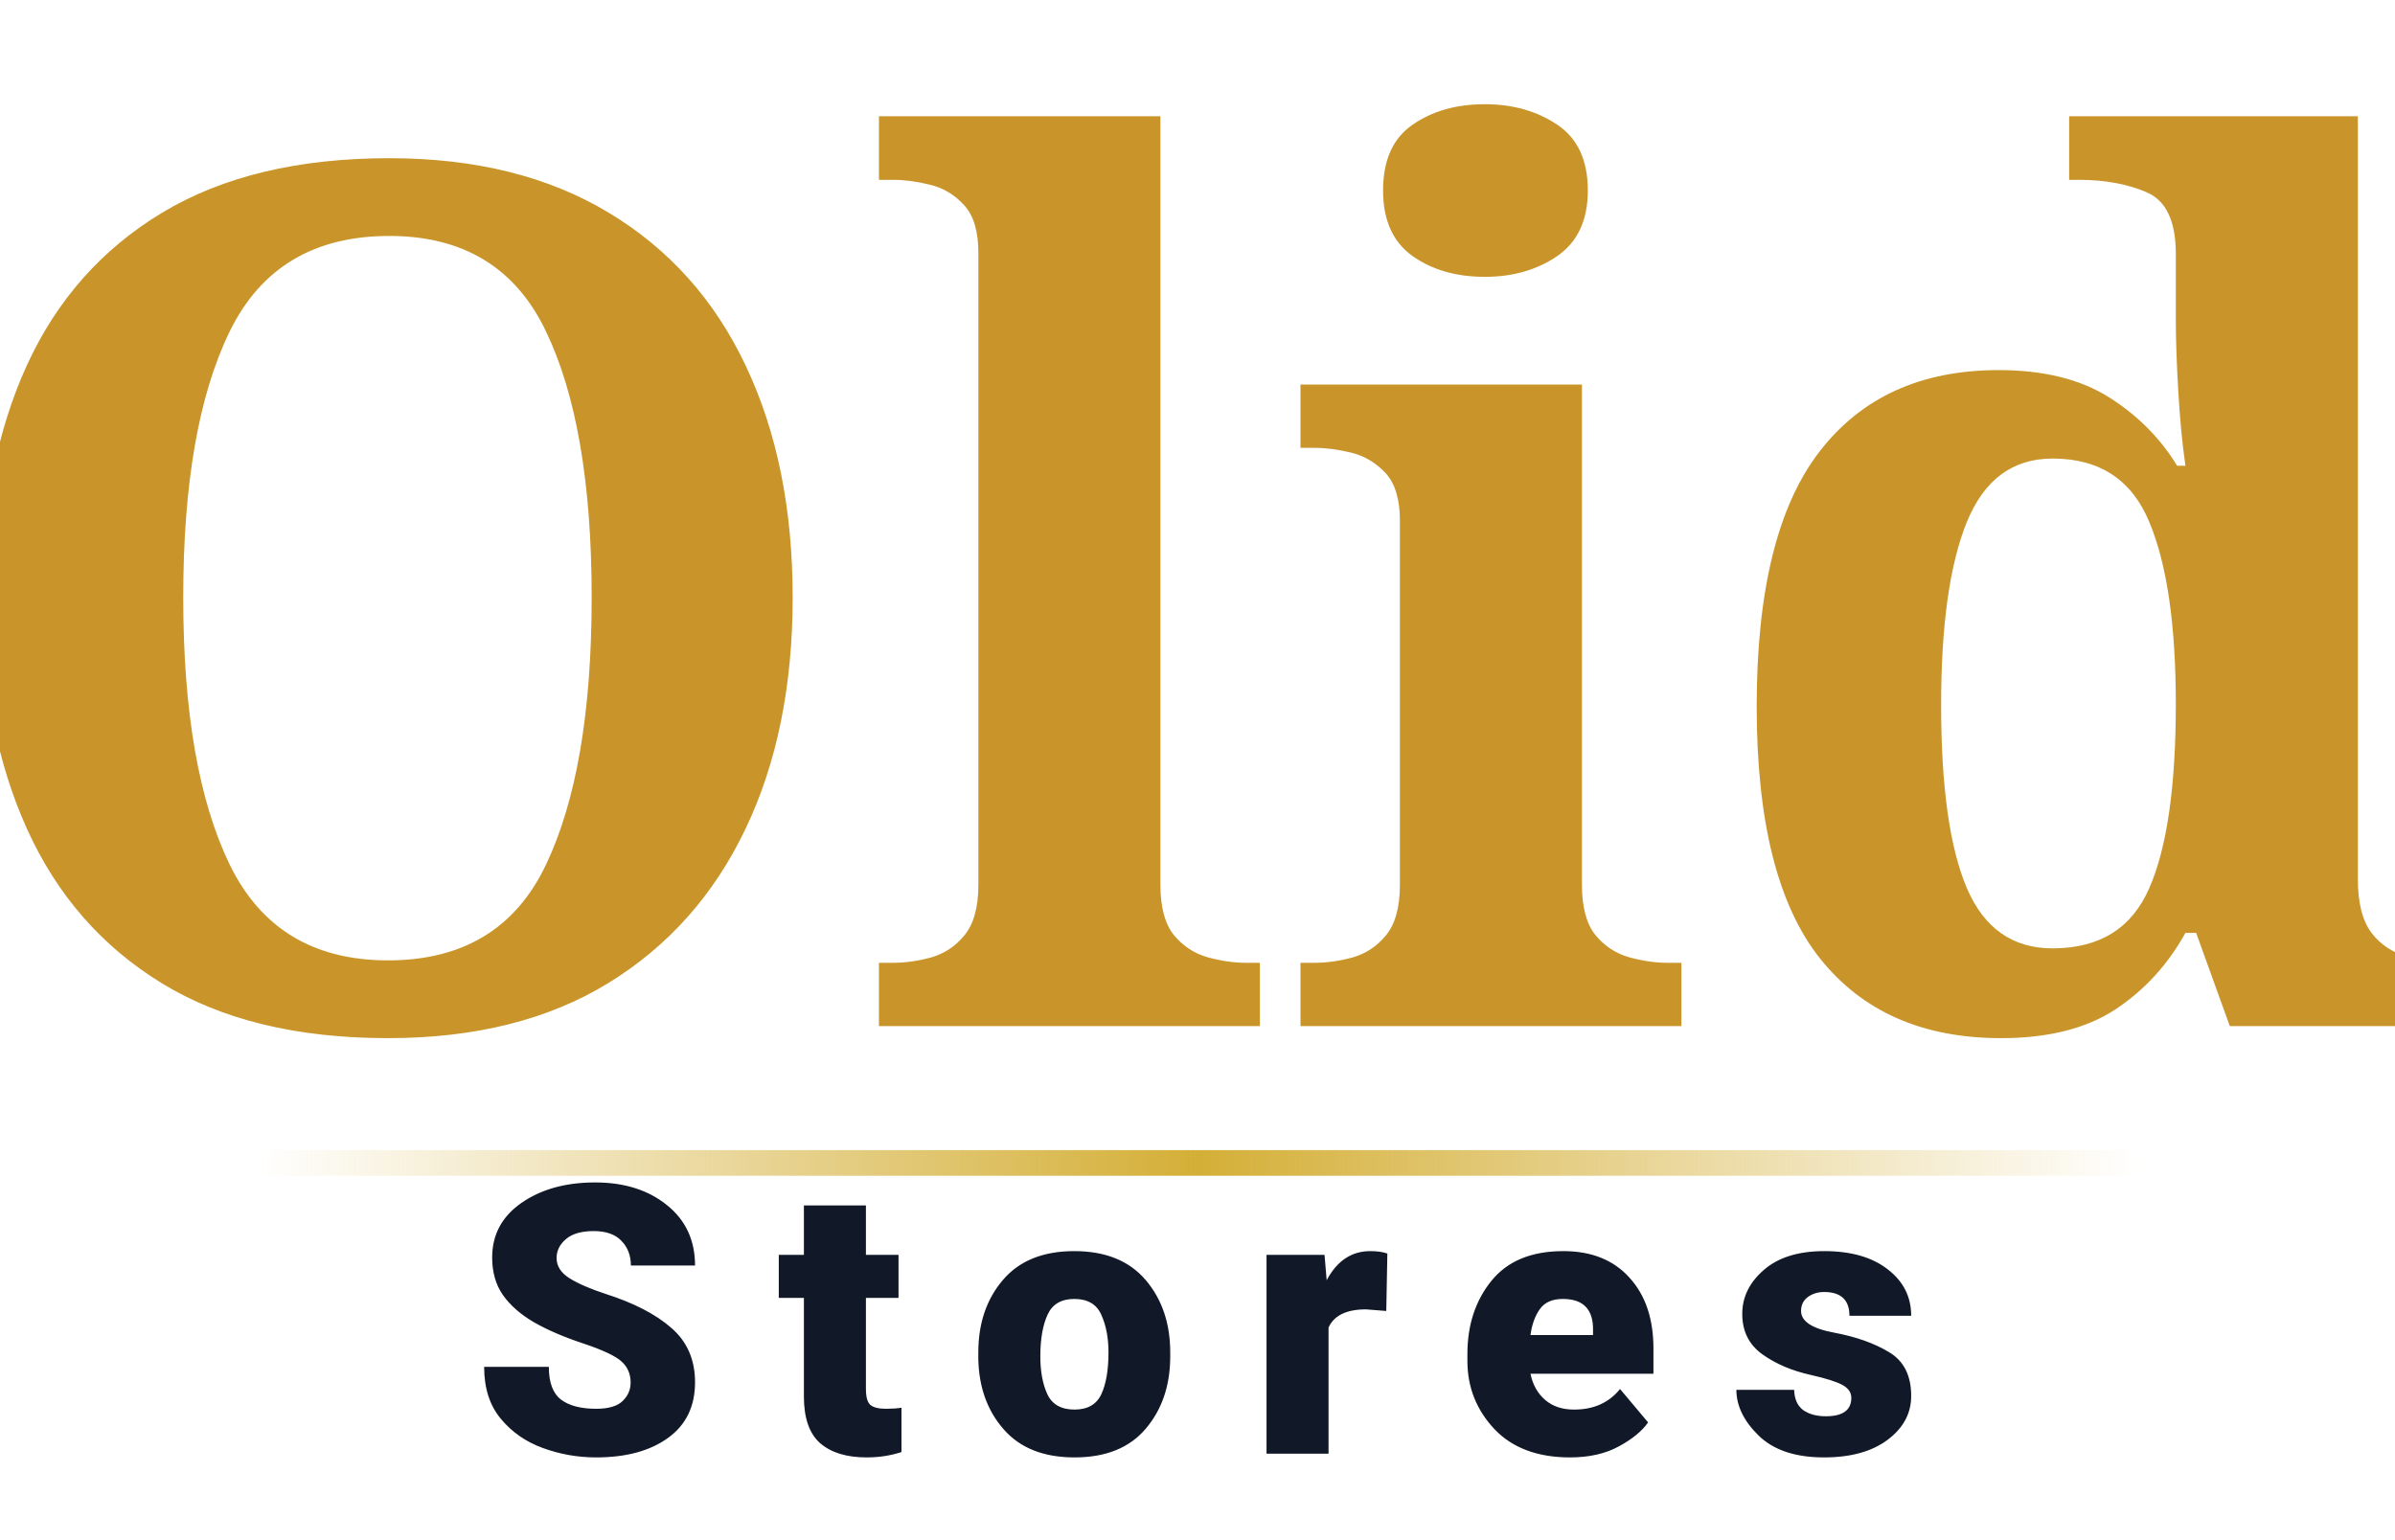
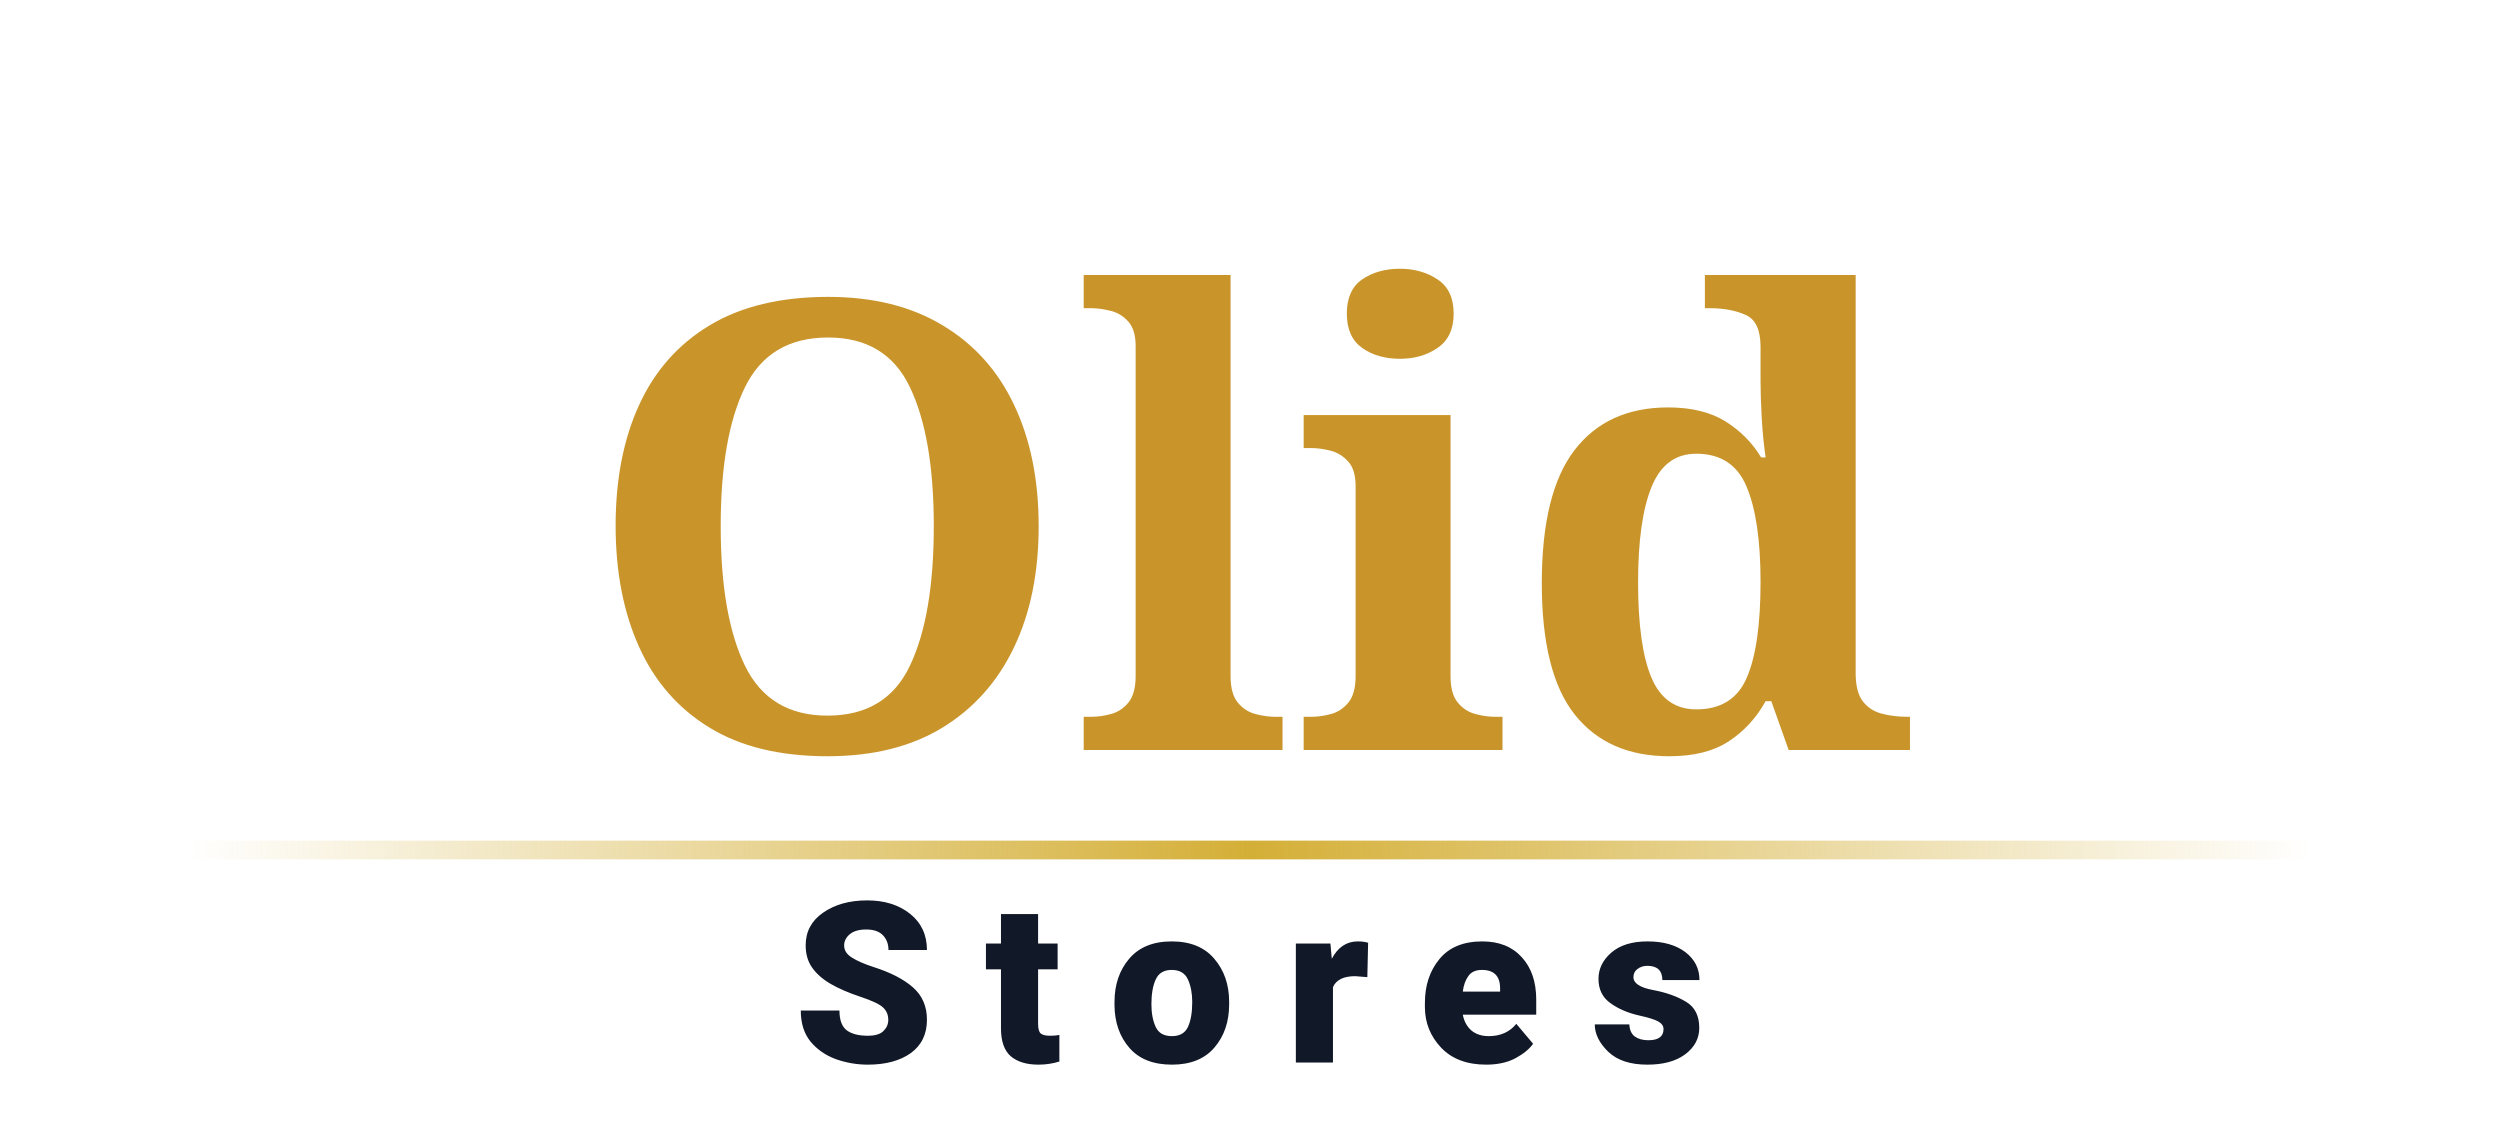
- <svg xmlns="http://www.w3.org/2000/svg" viewBox="0 0 140 90" role="img" aria-label="Olid Stores">
+ <svg xmlns="http://www.w3.org/2000/svg" viewBox="0 0 200 90" role="img" aria-label="Olid Stores">
  <defs>
-     <linearGradient id="gl" x1="15" y1="0" x2="125" y2="0" gradientUnits="userSpaceOnUse">
+     <linearGradient id="gl" x1="15" y1="0" x2="185" y2="0" gradientUnits="userSpaceOnUse">
      <stop offset="0" stop-color="#D4AF37" stop-opacity="0" />
      <stop offset="0.5" stop-color="#D4AF37" stop-opacity="1" />
-       <stop offset="1" stop-color="#D4AF37" stop-opacity="0" />
+       <stop offset="1.0" stop-color="#D4AF37" stop-opacity="0" />
    </linearGradient>
    <style>
      .t1 { font-family: 'Cormorant Garamond', Georgia, serif; font-weight: 900; fill: #C9952A }
      .t2 { font-family: system-ui, -apple-system, 'Segoe UI', Roboto, sans-serif; font-weight: 900; fill: #111827; letter-spacing: 4px }
    </style>
  </defs>
-   <text x="70" y="60" text-anchor="middle" class="t1" font-size="70">Olid</text>
-   <line x1="15" y1="68" x2="125" y2="68" stroke="url(#gl)" stroke-width="1.5" />
-   <text x="70" y="85" text-anchor="middle" class="t2" font-size="22">Stores</text>
+   <text x="100" y="60" text-anchor="middle" class="t1" font-size="50">Olid</text>
+   <line x1="15" y1="68" x2="185" y2="68" stroke="url(#gl)" stroke-width="1.5" />
+   <text x="100" y="85" text-anchor="middle" class="t2" font-size="18">Stores</text>
</svg>
